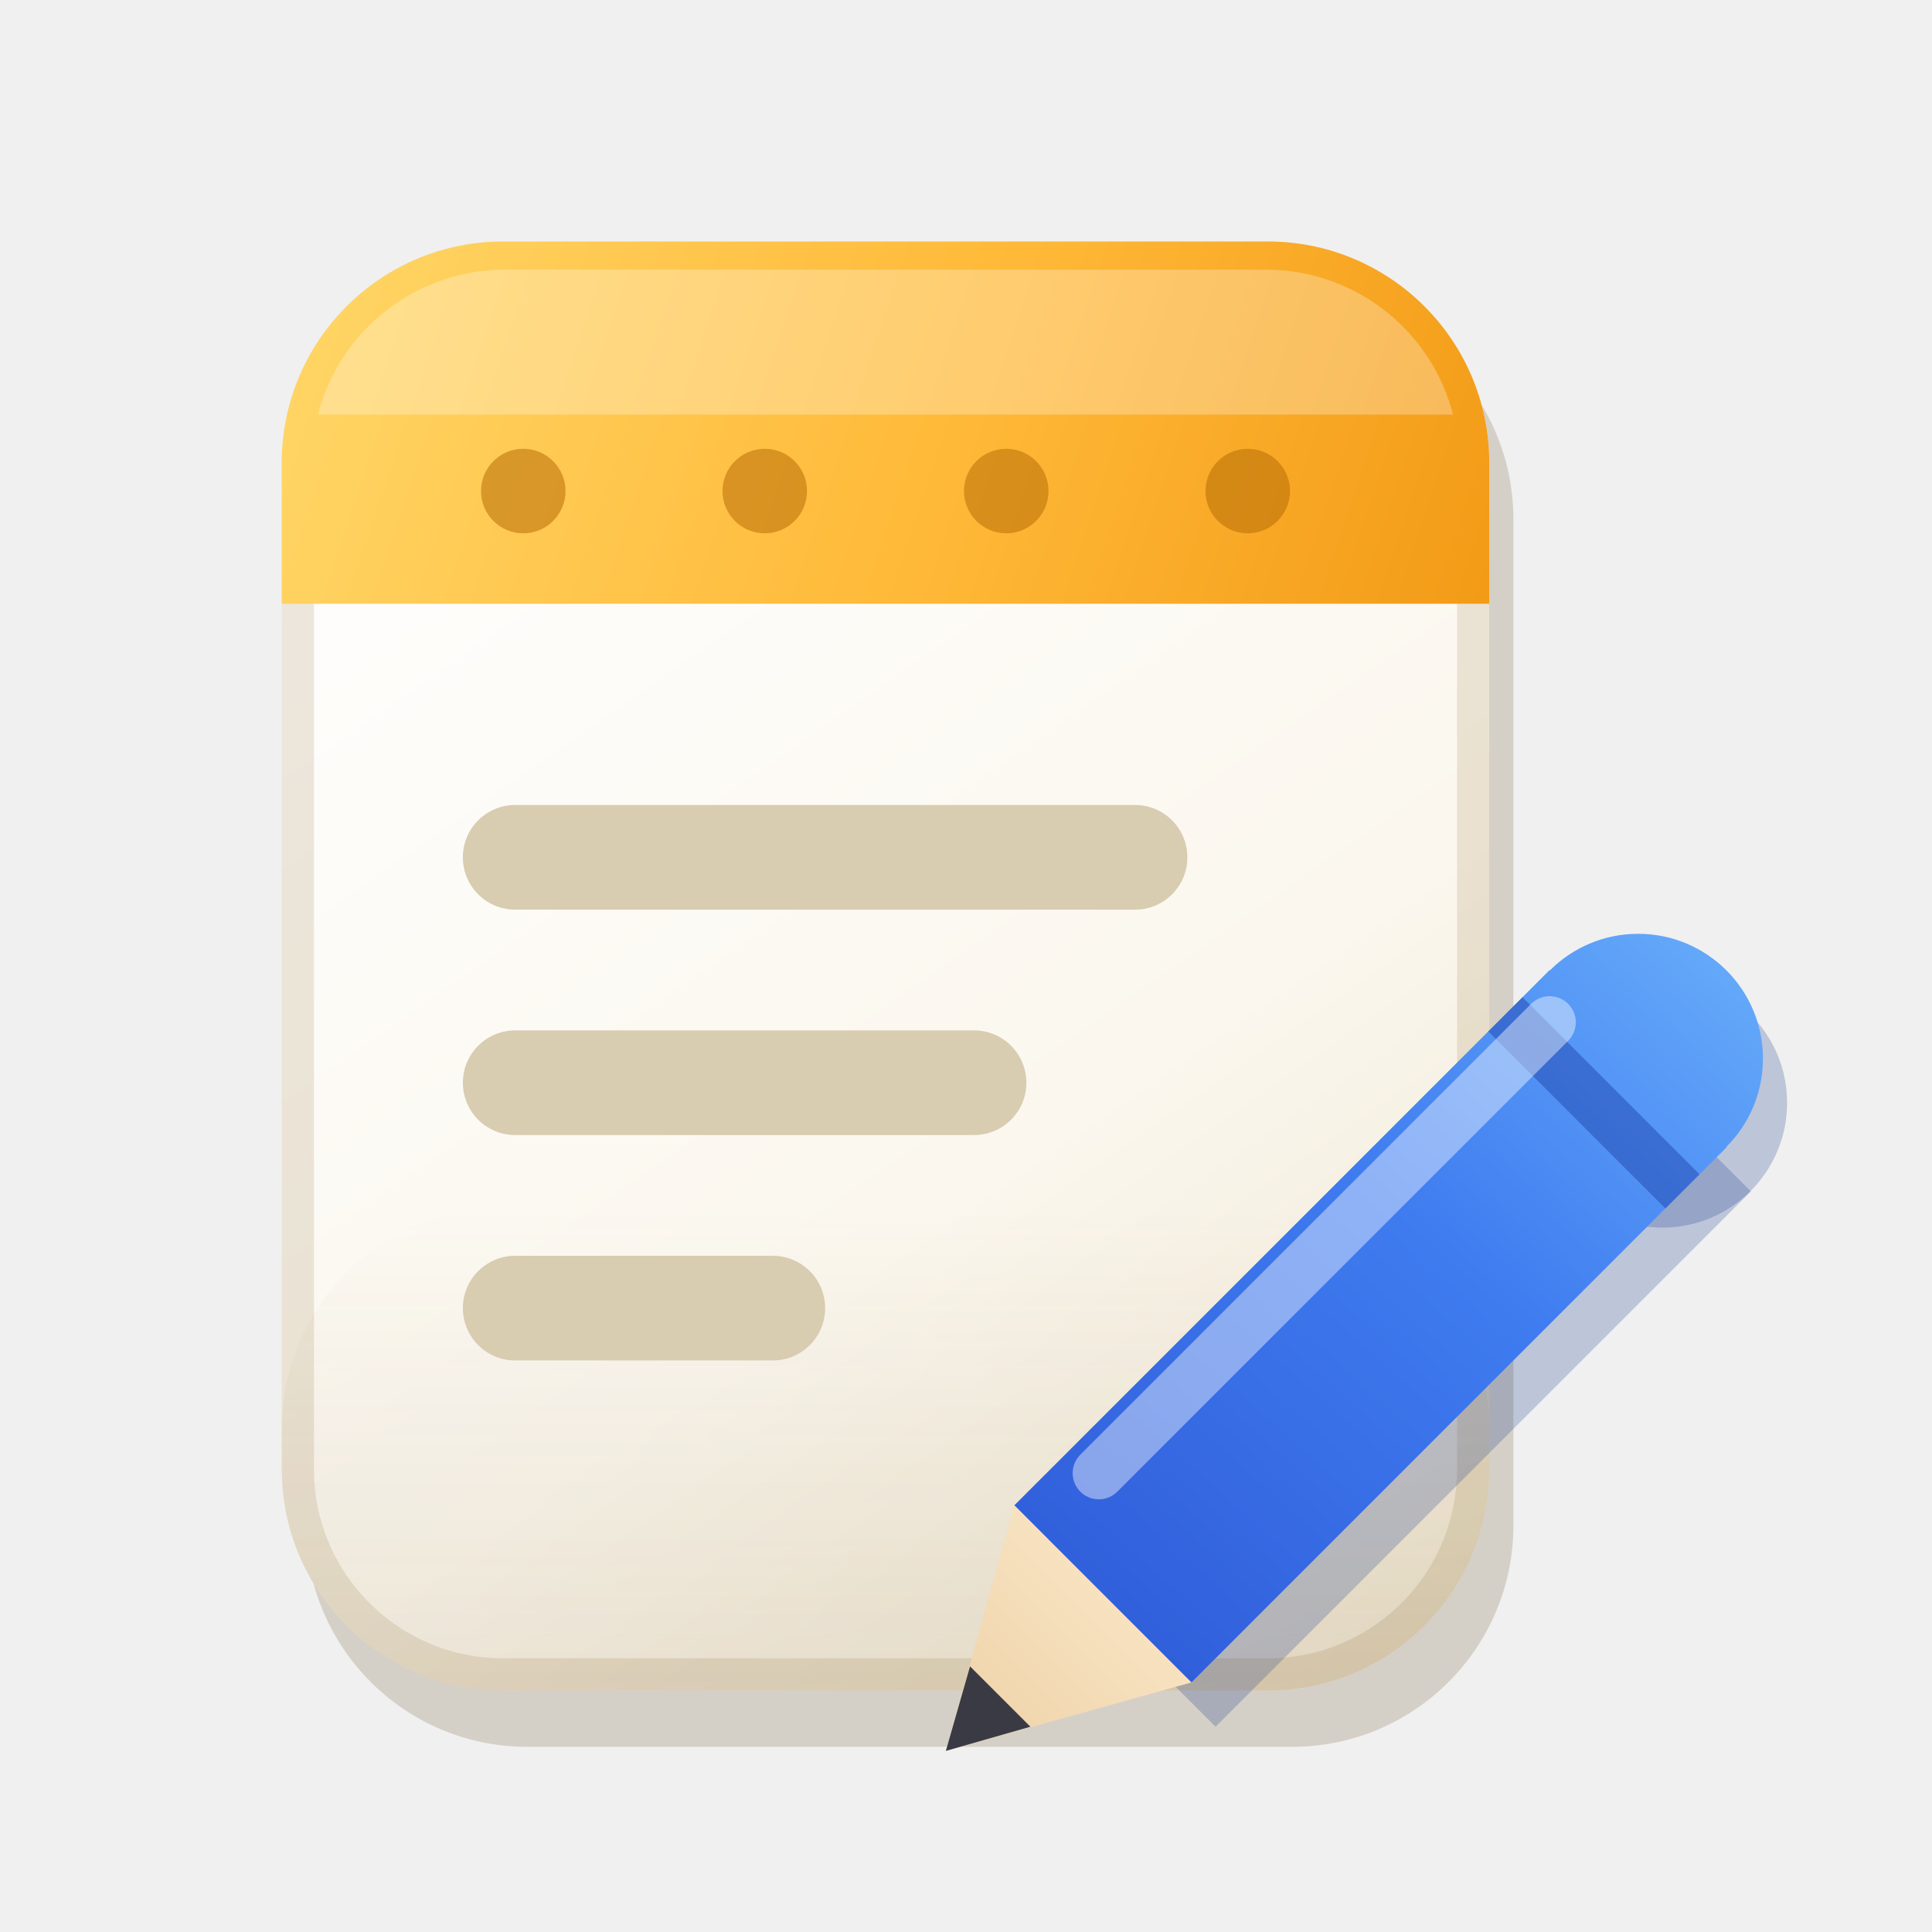
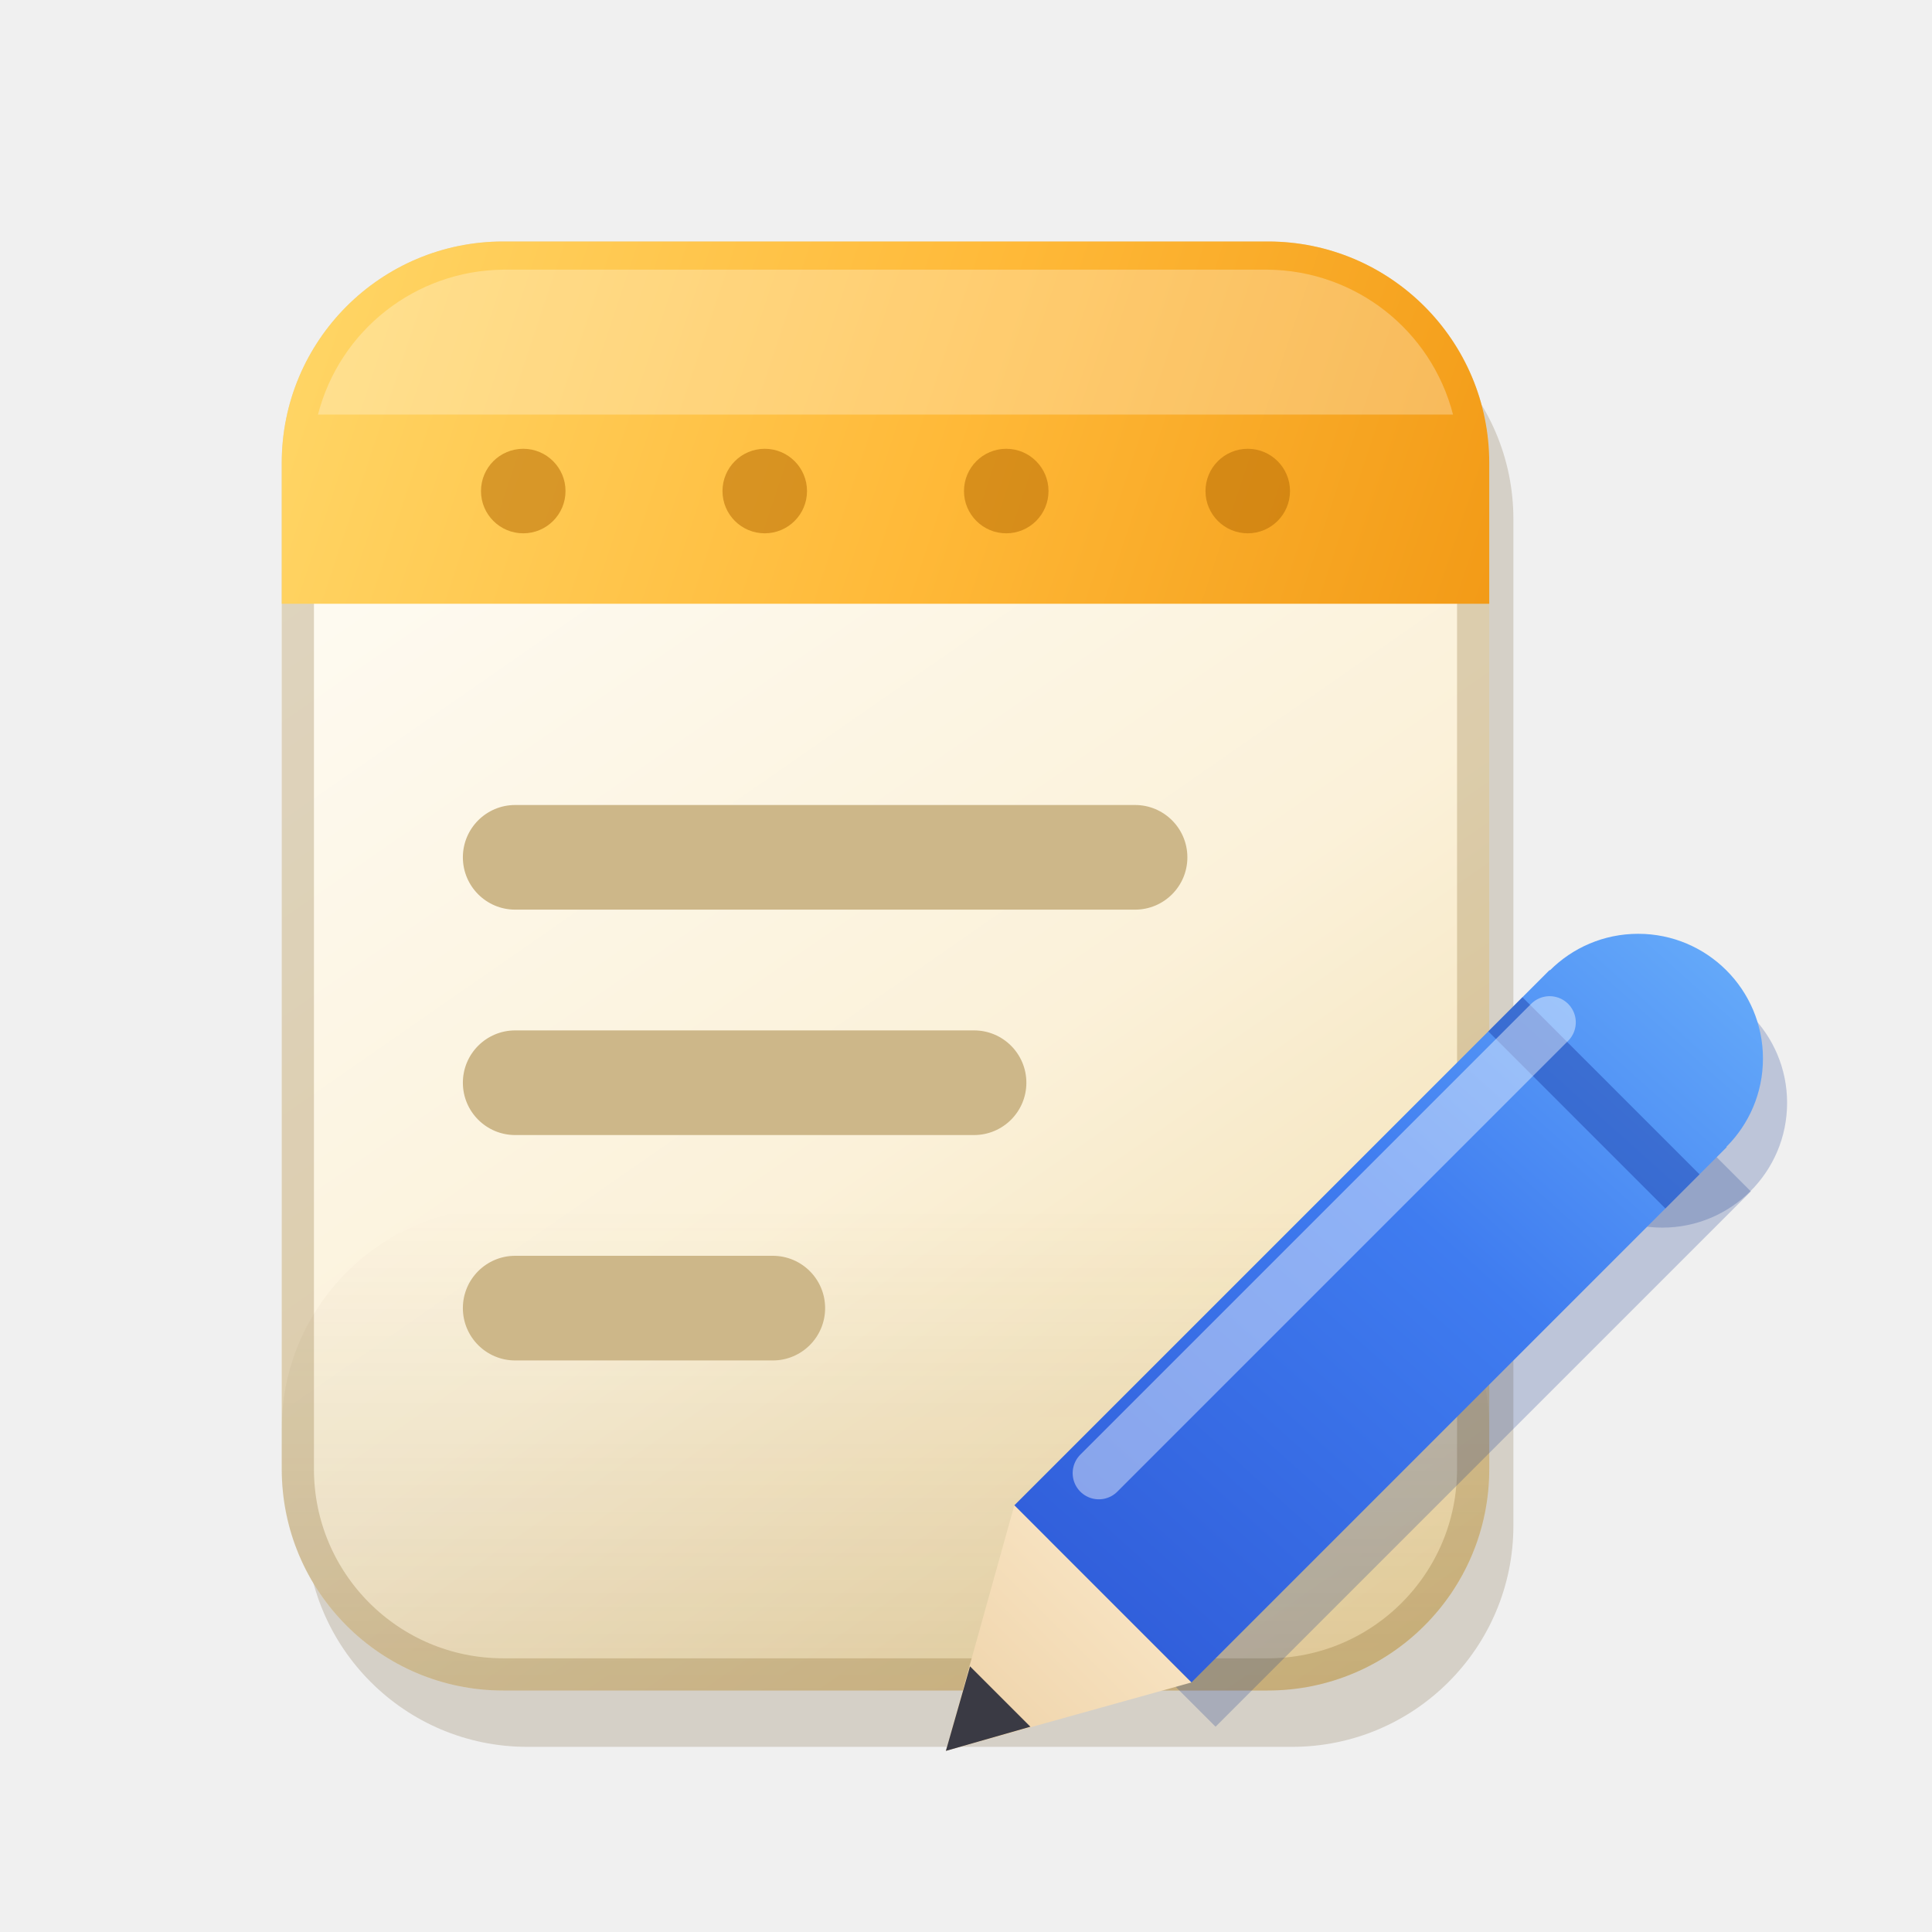
<svg xmlns="http://www.w3.org/2000/svg" viewBox="0 0 48 48">
  <defs>
    <linearGradient id="nt-page" x1="9" y1="8" x2="34" y2="44" gradientUnits="userSpaceOnUse">
-       <stop offset="0" stop-color="#ffffff" />
-       <stop offset=".6" stop-color="#fbf7ee" />
-       <stop offset="1" stop-color="#ece3cf" />
+       <stop offset="0" stop-color="#fffdf7" />
+       <stop offset=".55" stop-color="#fbf1d9" />
+       <stop offset="1" stop-color="#efd9a6" />
    </linearGradient>
    <linearGradient id="nt-band" x1="7" y1="6" x2="37" y2="16" gradientUnits="userSpaceOnUse">
      <stop offset="0" stop-color="#ffd768" />
      <stop offset=".55" stop-color="#ffb938" />
      <stop offset="1" stop-color="#f29a16" />
    </linearGradient>
    <linearGradient id="nt-pencil" x1="25" y1="40" x2="42" y2="21" gradientUnits="userSpaceOnUse">
      <stop offset="0" stop-color="#2f5bd8" />
      <stop offset=".55" stop-color="#3f7cf0" />
      <stop offset="1" stop-color="#6ab0fb" />
    </linearGradient>
    <linearGradient id="nt-tip" x1="20" y1="44" x2="26" y2="38" gradientUnits="userSpaceOnUse">
      <stop offset="0" stop-color="#e9c99a" />
      <stop offset="1" stop-color="#f7e2c0" />
    </linearGradient>
    <linearGradient id="nt-shade" x1="0" y1="30" x2="0" y2="42" gradientUnits="userSpaceOnUse">
      <stop offset="0" stop-color="#6b4a12" stop-opacity="0" />
-       <stop offset="1" stop-color="#6b4a12" stop-opacity=".1" />
+       <stop offset="1" stop-color="#6b4a12" stop-opacity=".14" />
    </linearGradient>
  </defs>
  <rect x="7.6" y="7.4" width="30" height="36" rx="5.5" fill="#5a3d0c" opacity=".18" />
  <rect x="7" y="6" width="30" height="36" rx="5.5" fill="url(#nt-page)" />
  <rect x="7" y="30" width="30" height="12" rx="5.5" fill="url(#nt-shade)" />
-   <rect x="7.4" y="6.4" width="29.2" height="35.2" rx="5.1" fill="none" stroke="#7a5a1c" stroke-opacity=".14" stroke-width=".8" />
+   <rect x="7.4" y="6.4" width="29.2" height="35.2" rx="5.1" fill="none" stroke="#7a5a1c" stroke-opacity=".24" stroke-width=".8" />
  <path d="M12.5 6h19a5.5 5.5 0 0 1 5.5 5.5V15H7v-3.5A5.5 5.5 0 0 1 12.5 6z" fill="url(#nt-band)" />
  <path d="M12.5 6.7h19a4.8 4.8 0 0 1 4.6 3.6H7.9a4.8 4.8 0 0 1 4.6-3.6z" fill="#fff" opacity=".28" />
  <g fill="#b86e05" opacity=".55">
    <circle cx="13" cy="12.2" r="1.05" />
    <circle cx="19" cy="12.2" r="1.05" />
    <circle cx="25" cy="12.2" r="1.05" />
    <circle cx="31" cy="12.2" r="1.05" />
  </g>
-   <g fill="#d8ccb1">
+   <g fill="#cdb789">
    <rect x="11.5" y="20" width="18" height="2.6" rx="1.3" />
    <rect x="11.5" y="25.6" width="14" height="2.6" rx="1.3" />
    <rect x="11.5" y="31.2" width="9" height="2.6" rx="1.3" />
  </g>
  <g transform="translate(.6 1.1)" fill="#0d2f8a" fill-opacity=".22">
    <path d="M25.2 37.4l13.3-13.3 4.4 4.4-13.3 13.3z" />
    <circle cx="40.7" cy="26.3" r="3.1" />
  </g>
  <path d="M25.2 37.4l13.3-13.3 4.4 4.4-13.3 13.3z" fill="url(#nt-pencil)" />
  <circle cx="40.7" cy="26.3" r="3.1" fill="url(#nt-pencil)" />
  <path d="M37.4 25.2l4.4 4.4" stroke="#1d3fa8" stroke-opacity=".45" stroke-width="1.2" />
  <path d="M27.3 36.6l11.2-11.2" stroke="#ffffff" stroke-opacity=".42" stroke-width="1.3" stroke-linecap="round" />
  <path d="M25.2 37.4l4.4 4.4-6.1 1.7z" fill="url(#nt-tip)" />
  <path d="M24.1 41.4l1.5 1.5-2.1.6z" fill="#3a3a44" />
</svg>
